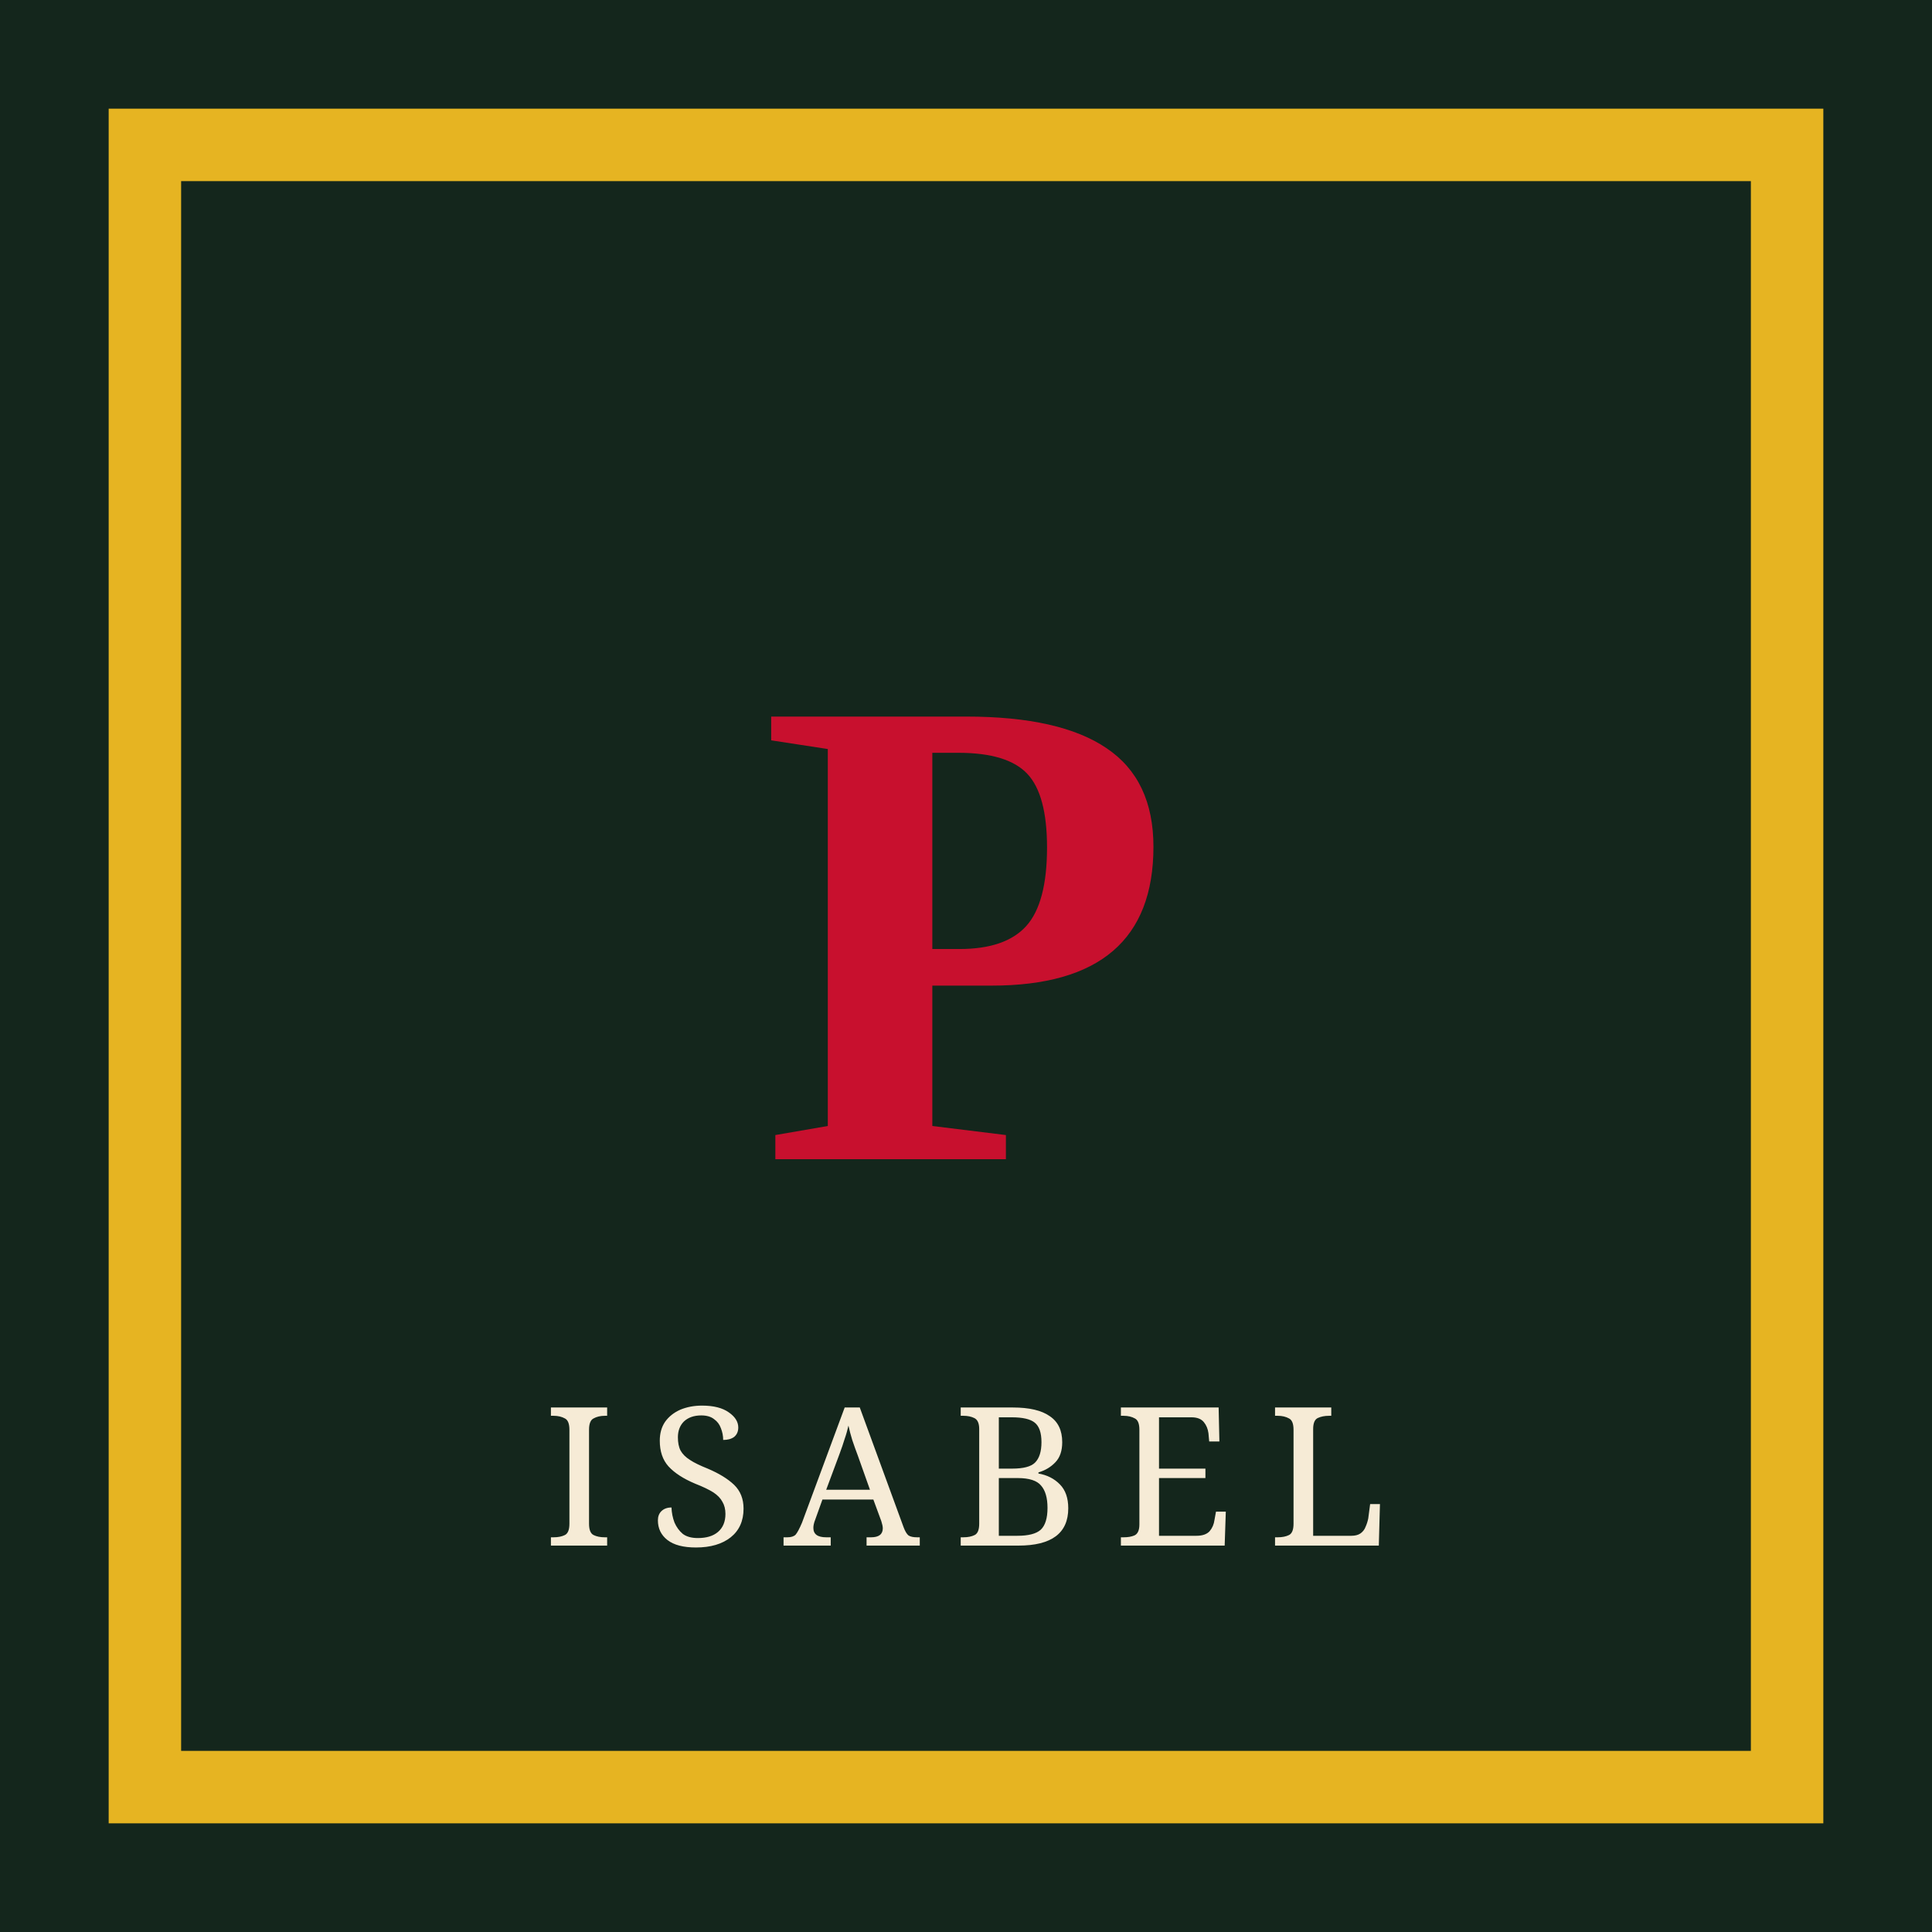
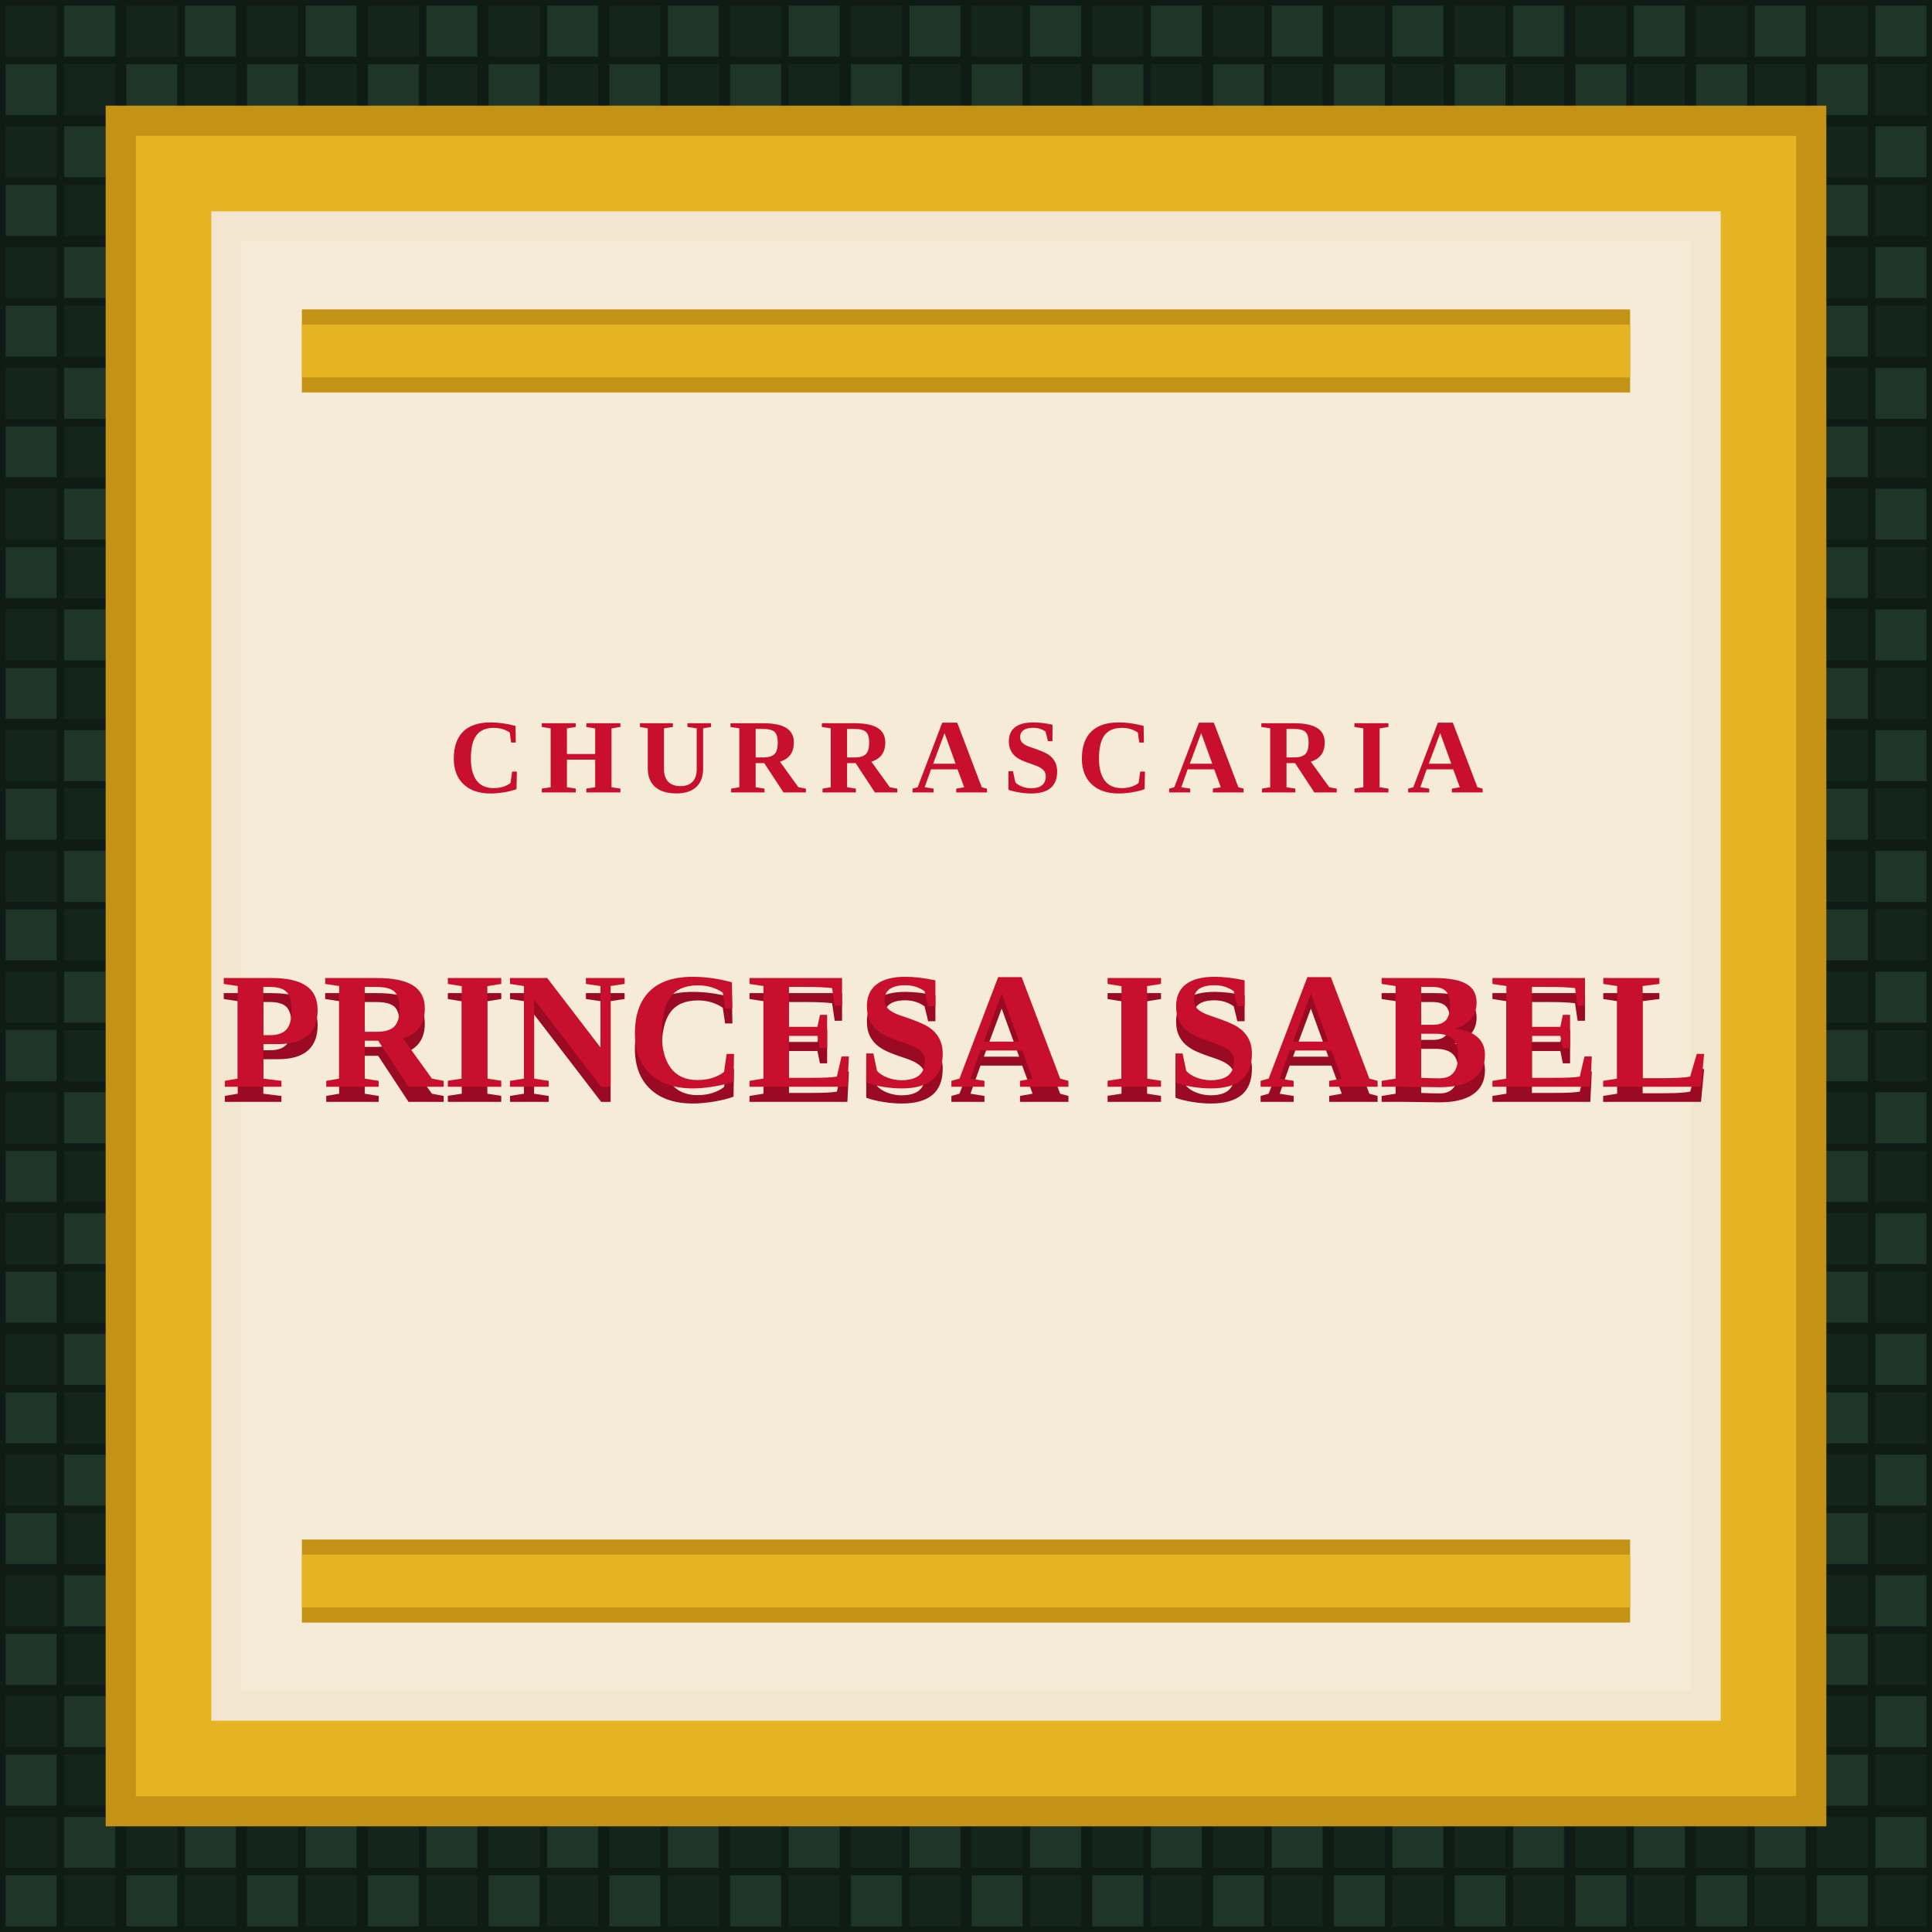
- <svg xmlns="http://www.w3.org/2000/svg" viewBox="0 0 80 80" role="img" aria-label="Princesinha">
-   <rect width="80" height="80" fill="#14261C" />
-   <rect x="6" y="6" width="68" height="68" fill="none" stroke="#E6B422" stroke-width="3" />
-   <text x="40" y="48" text-anchor="middle" fill="#C8102E" font-family="Georgia, 'Times New Roman', serif" font-size="28" font-weight="700">P</text>
-   <text x="40" y="64" text-anchor="middle" fill="#F6EBD6" font-family="Georgia, serif" font-size="8" letter-spacing="1.4">ISABEL</text>
+ <svg xmlns="http://www.w3.org/2000/svg" viewBox="0 0 512 512" role="img" aria-label="Churrascaria Princesa Isabel">
+   <defs>
+     <pattern id="azulejo" width="32" height="32" patternUnits="userSpaceOnUse">
+       <rect width="32" height="32" fill="#0e1c15" />
+       <rect x="1.5" y="1.5" width="13.5" height="13.5" fill="#14261c" />
+       <rect x="17" y="1.5" width="13.5" height="13.5" fill="#1e3528" />
+       <rect x="1.5" y="17" width="13.5" height="13.5" fill="#1e3528" />
+       <rect x="17" y="17" width="13.5" height="13.5" fill="#14261c" />
+     </pattern>
+   </defs>
+   <rect width="512" height="512" fill="url(#azulejo)" />
+   <rect x="28" y="28" width="456" height="456" fill="#c49214" />
+   <rect x="36" y="36" width="440" height="440" fill="#e6b422" />
+   <rect x="56" y="56" width="400" height="400" fill="#f3e6d0" />
+   <rect x="64" y="64" width="384" height="384" fill="#f6ebd6" />
+   <rect x="80" y="82" width="352" height="22" fill="#c49214" />
+   <rect x="80" y="86" width="352" height="14" fill="#e6b422" />
+   <rect x="80" y="408" width="352" height="22" fill="#c49214" />
+   <rect x="80" y="412" width="352" height="14" fill="#e6b422" />
+   <text x="256" y="210" text-anchor="middle" fill="#c8102e" font-family="Georgia, 'Times New Roman', serif" font-size="28" font-weight="700" letter-spacing="4">CHURRASCARIA</text>
+   <text x="256" y="292" text-anchor="middle" fill="#9a0a22" font-family="Georgia, 'Times New Roman', serif" font-size="44" font-weight="700">PRINCESA ISABEL</text>
+   <text x="256" y="288" text-anchor="middle" fill="#c8102e" font-family="Georgia, 'Times New Roman', serif" font-size="44" font-weight="700">PRINCESA ISABEL</text>
</svg>
